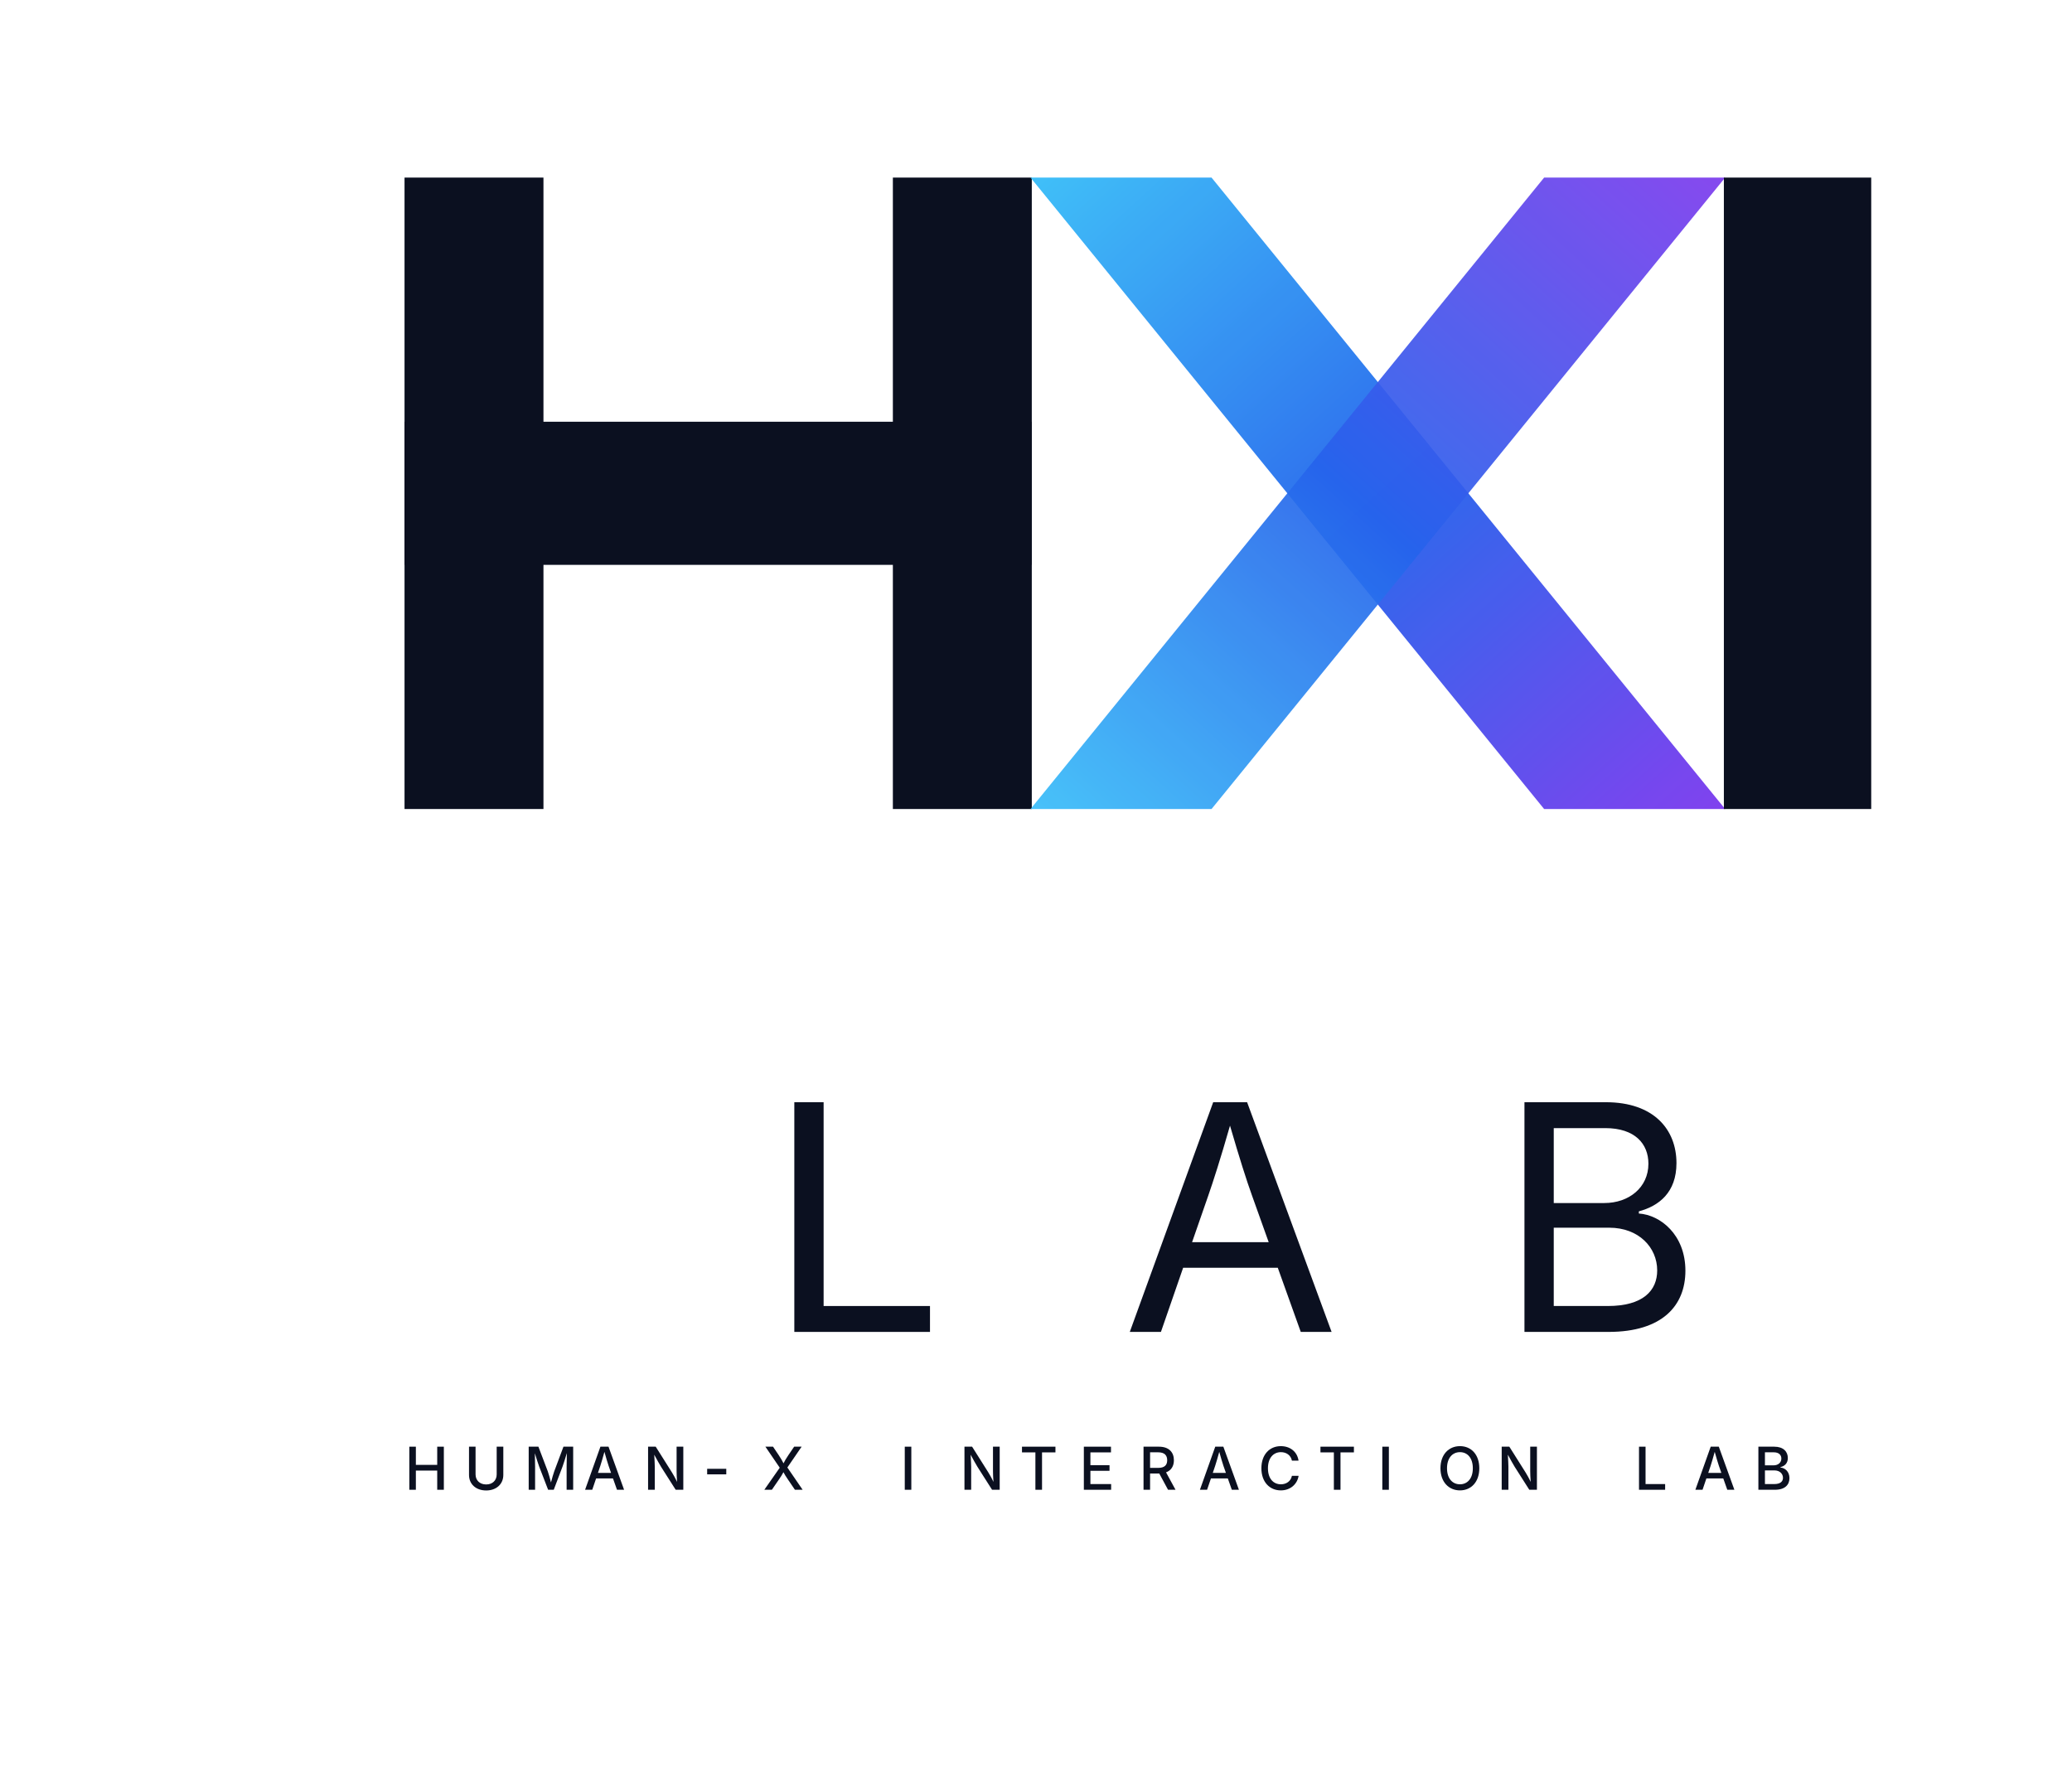
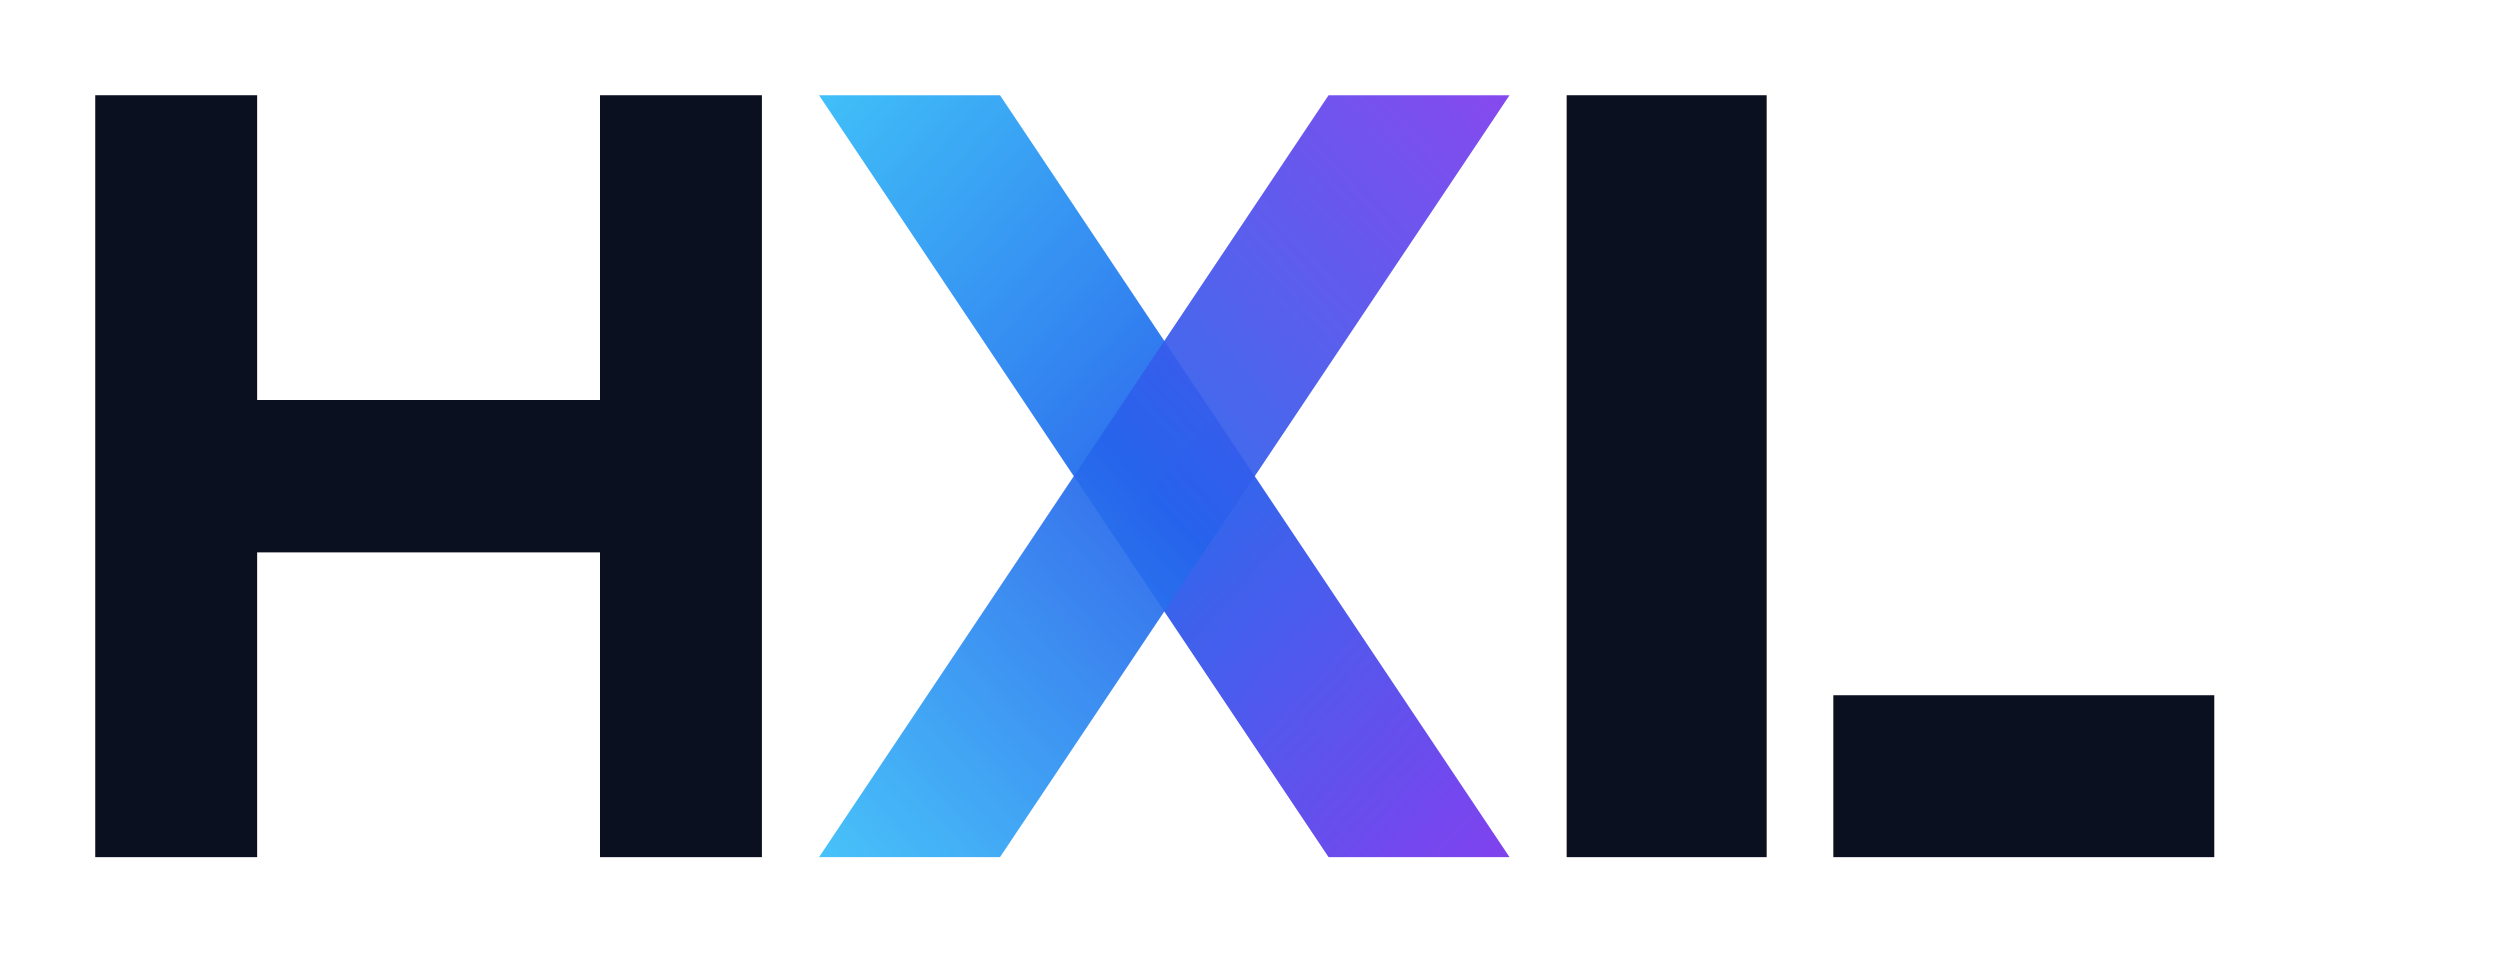
- <svg xmlns="http://www.w3.org/2000/svg" viewBox="0 0 420 360" width="420" height="360">
+ <svg xmlns="http://www.w3.org/2000/svg" viewBox="0 0 525 200" width="525" height="200">
  <defs>
    <linearGradient id="xgrad1" x1="0" y1="0" x2="1" y2="1">
      <stop offset="0" stop-color="#38BDF8" />
      <stop offset="0.52" stop-color="#2563EB" />
      <stop offset="1" stop-color="#7C3AED" />
    </linearGradient>
    <linearGradient id="xgrad2" x1="0" y1="1" x2="1" y2="0">
      <stop offset="0" stop-color="#38BDF8" />
      <stop offset="0.48" stop-color="#2563EB" />
      <stop offset="1" stop-color="#7C3AED" />
    </linearGradient>
  </defs>
-   <rect x="82" y="36" width="28.16" height="128" fill="#0B1020" />
-   <rect x="180.987" y="36" width="28.16" height="128" fill="#0B1020" />
-   <rect x="82" y="85.493" width="127.147" height="29.013" fill="#0B1020" />
-   <polygon points="208.891,36 245.584,36 349.691,164 312.997,164" fill="url(#xgrad1)" opacity="0.96" />
-   <polygon points="312.997,36 349.691,36 245.584,164 208.891,164" fill="url(#xgrad2)" opacity="0.92" />
-   <rect x="349.435" y="36" width="29.867" height="128" fill="#0B1020" />
-   <text x="155.387" y="270" font-family="Inter, Arial, Helvetica, sans-serif" font-size="64" font-weight="400" fill="#0B1020">L</text>
-   <text x="227.387" y="270" font-family="Inter, Arial, Helvetica, sans-serif" font-size="64" font-weight="400" fill="#0B1020">A</text>
-   <text x="303.387" y="270" font-family="Inter, Arial, Helvetica, sans-serif" font-size="64" font-weight="400" fill="#0B1020">B</text>
-   <text x="82" y="302" font-family="Inter, Arial, Helvetica, sans-serif" font-size="12" font-weight="500" fill="#0B1020">H</text>
-   <text x="94.1" y="302" font-family="Inter, Arial, Helvetica, sans-serif" font-size="12" font-weight="500" fill="#0B1020">U</text>
-   <text x="106.2" y="302" font-family="Inter, Arial, Helvetica, sans-serif" font-size="12" font-weight="500" fill="#0B1020">M</text>
-   <text x="118.3" y="302" font-family="Inter, Arial, Helvetica, sans-serif" font-size="12" font-weight="500" fill="#0B1020">A</text>
-   <text x="130.4" y="302" font-family="Inter, Arial, Helvetica, sans-serif" font-size="12" font-weight="500" fill="#0B1020">N</text>
-   <text x="142.5" y="302" font-family="Inter, Arial, Helvetica, sans-serif" font-size="12" font-weight="500" fill="#0B1020">-</text>
-   <text x="154.6" y="302" font-family="Inter, Arial, Helvetica, sans-serif" font-size="12" font-weight="500" fill="#0B1020">X</text>
-   <text x="182.43" y="302" font-family="Inter, Arial, Helvetica, sans-serif" font-size="12" font-weight="500" fill="#0B1020">I</text>
-   <text x="194.53" y="302" font-family="Inter, Arial, Helvetica, sans-serif" font-size="12" font-weight="500" fill="#0B1020">N</text>
-   <text x="206.63" y="302" font-family="Inter, Arial, Helvetica, sans-serif" font-size="12" font-weight="500" fill="#0B1020">T</text>
-   <text x="218.73" y="302" font-family="Inter, Arial, Helvetica, sans-serif" font-size="12" font-weight="500" fill="#0B1020">E</text>
-   <text x="230.83" y="302" font-family="Inter, Arial, Helvetica, sans-serif" font-size="12" font-weight="500" fill="#0B1020">R</text>
-   <text x="242.93" y="302" font-family="Inter, Arial, Helvetica, sans-serif" font-size="12" font-weight="500" fill="#0B1020">A</text>
-   <text x="255.03" y="302" font-family="Inter, Arial, Helvetica, sans-serif" font-size="12" font-weight="500" fill="#0B1020">C</text>
-   <text x="267.13" y="302" font-family="Inter, Arial, Helvetica, sans-serif" font-size="12" font-weight="500" fill="#0B1020">T</text>
-   <text x="279.23" y="302" font-family="Inter, Arial, Helvetica, sans-serif" font-size="12" font-weight="500" fill="#0B1020">I</text>
-   <text x="291.33" y="302" font-family="Inter, Arial, Helvetica, sans-serif" font-size="12" font-weight="500" fill="#0B1020">O</text>
-   <text x="303.43" y="302" font-family="Inter, Arial, Helvetica, sans-serif" font-size="12" font-weight="500" fill="#0B1020">N</text>
-   <text x="331.26" y="302" font-family="Inter, Arial, Helvetica, sans-serif" font-size="12" font-weight="500" fill="#0B1020">L</text>
-   <text x="343.36" y="302" font-family="Inter, Arial, Helvetica, sans-serif" font-size="12" font-weight="500" fill="#0B1020">A</text>
-   <text x="355.46" y="302" font-family="Inter, Arial, Helvetica, sans-serif" font-size="12" font-weight="500" fill="#0B1020">B</text>
+   <rect x="20" y="20" width="34" height="160" fill="#0B1020" />
+   <rect x="126" y="20" width="34" height="160" fill="#0B1020" />
+   <rect x="48" y="84" width="84" height="32" fill="#0B1020" />
+   <polygon points="172,20 210,20 317,180 279,180" fill="url(#xgrad1)" opacity="0.96" />
+   <polygon points="279,20 317,20 210,180 172,180" fill="url(#xgrad2)" opacity="0.92" />
+   <rect x="329" y="20" width="42" height="160" fill="#0B1020" />
+   <rect x="385" y="146" width="80" height="34" fill="#0B1020" />
</svg>
